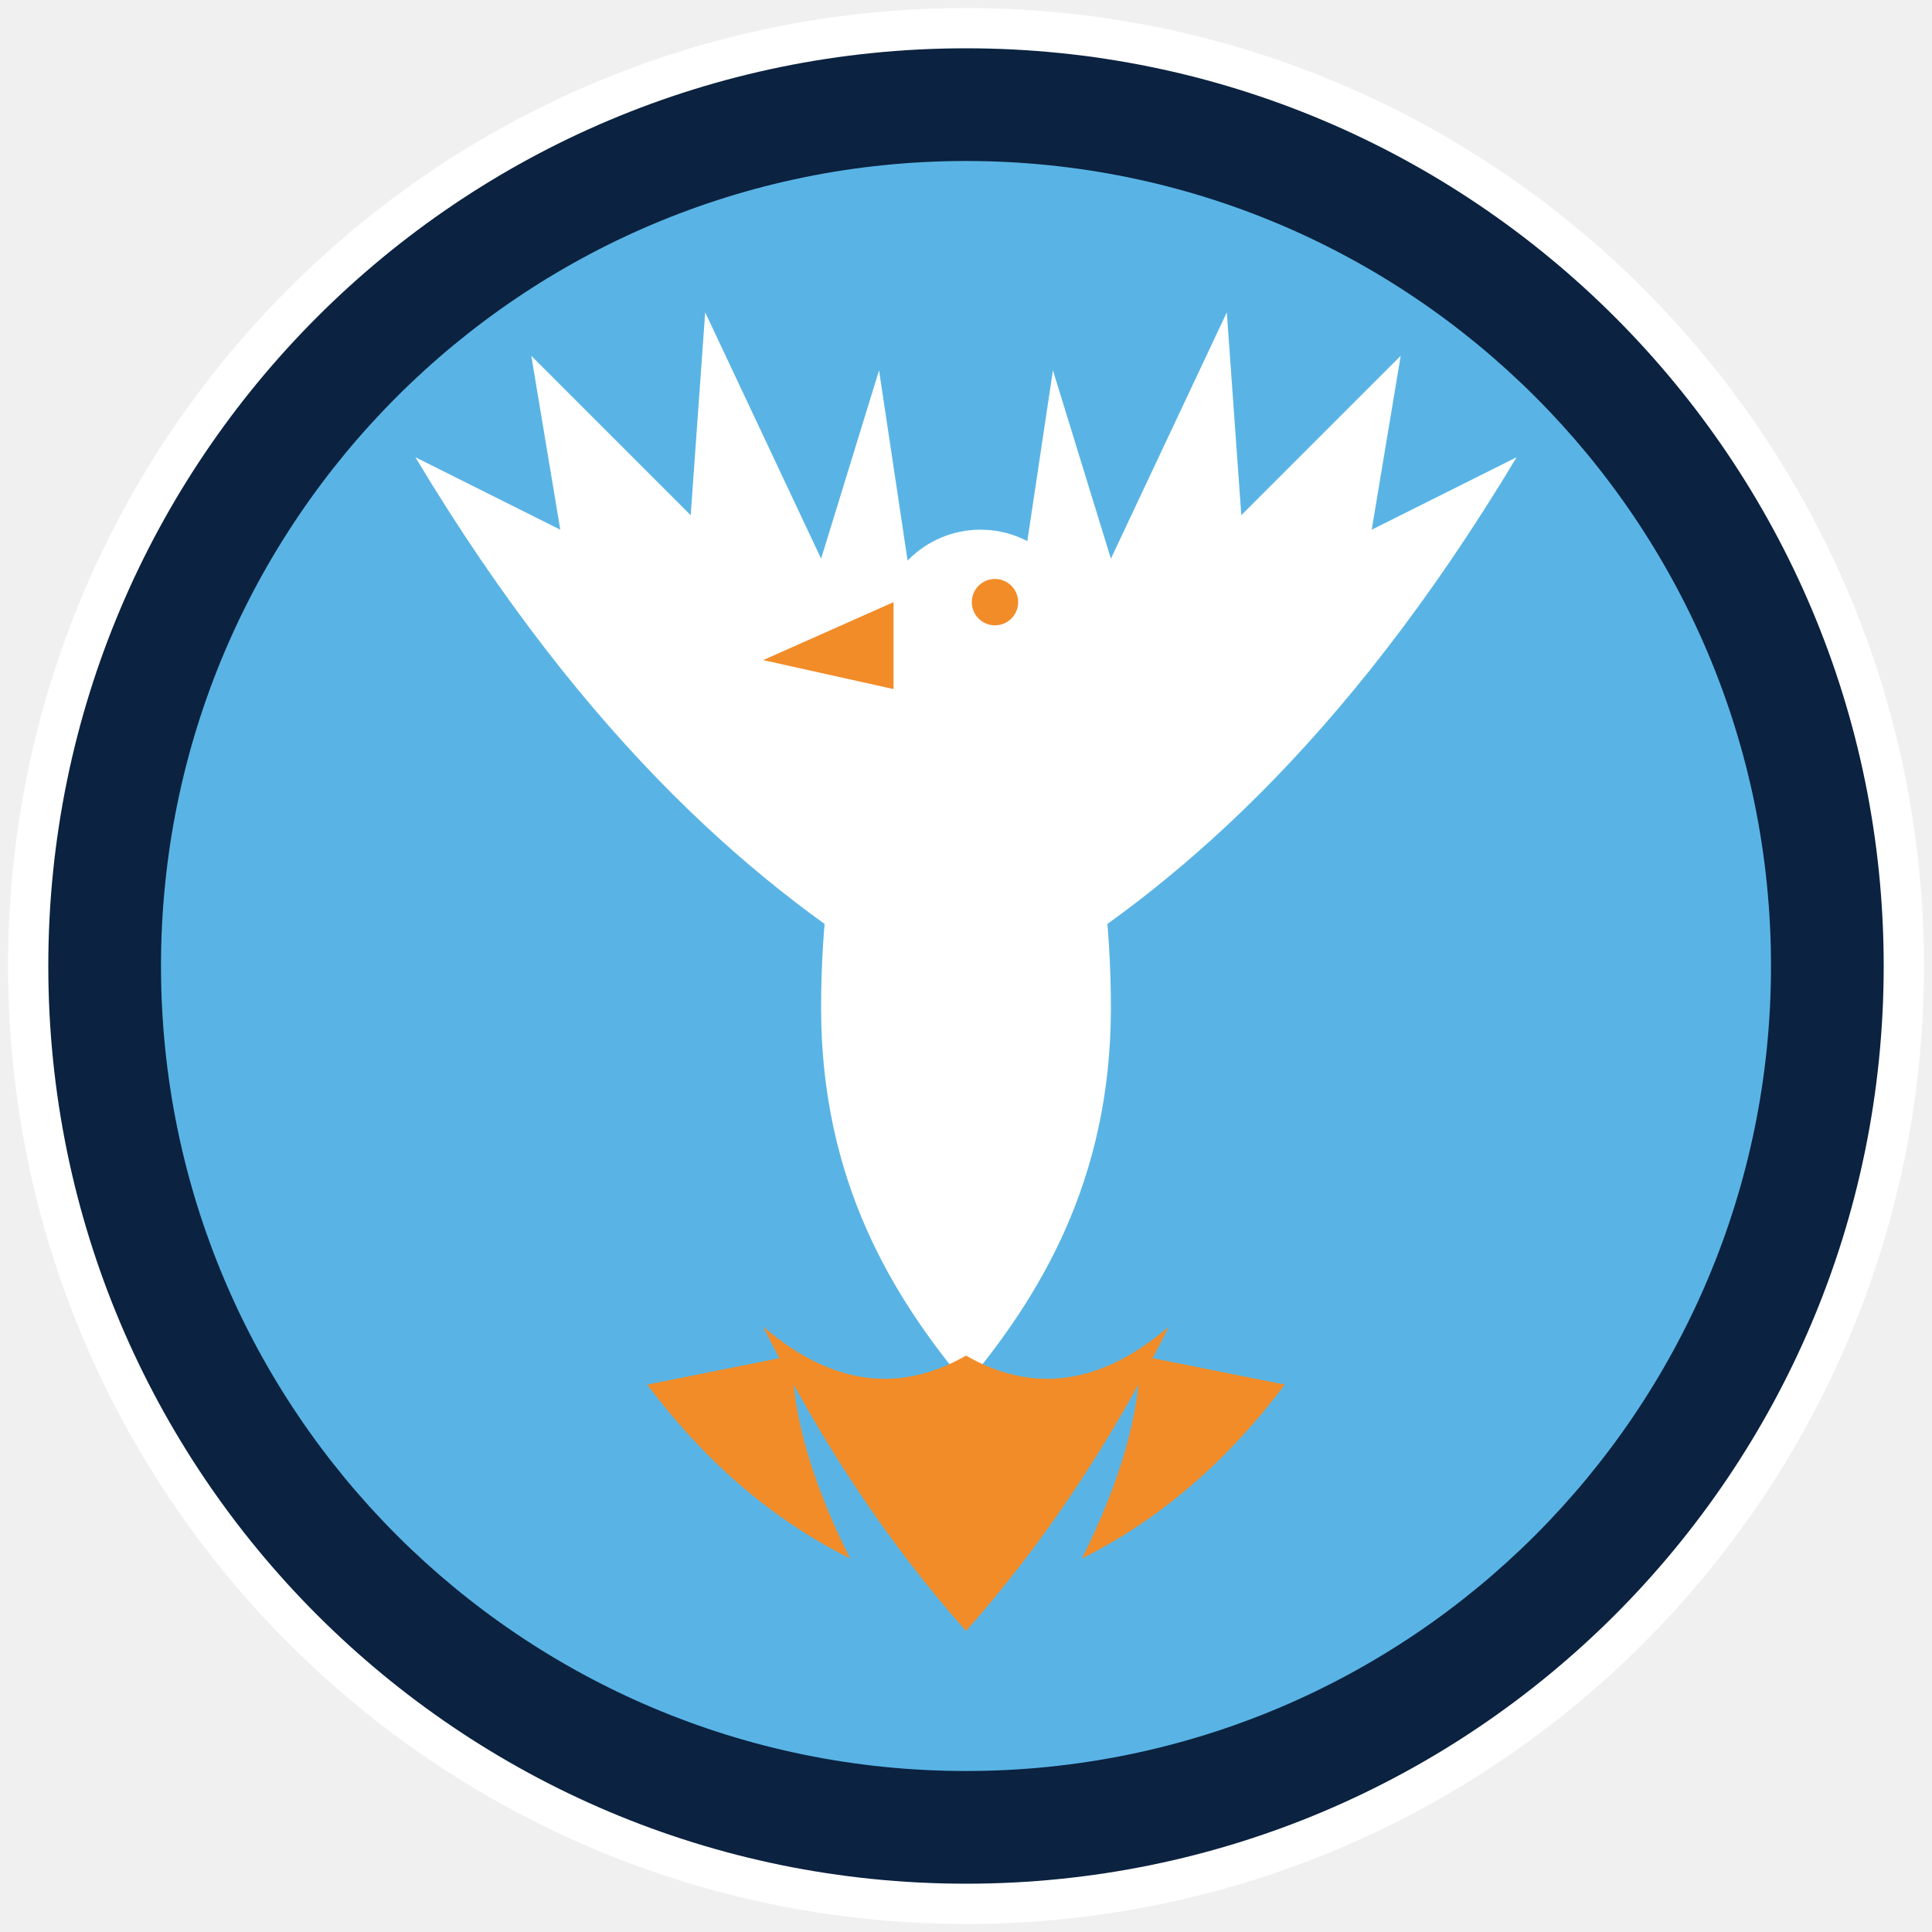
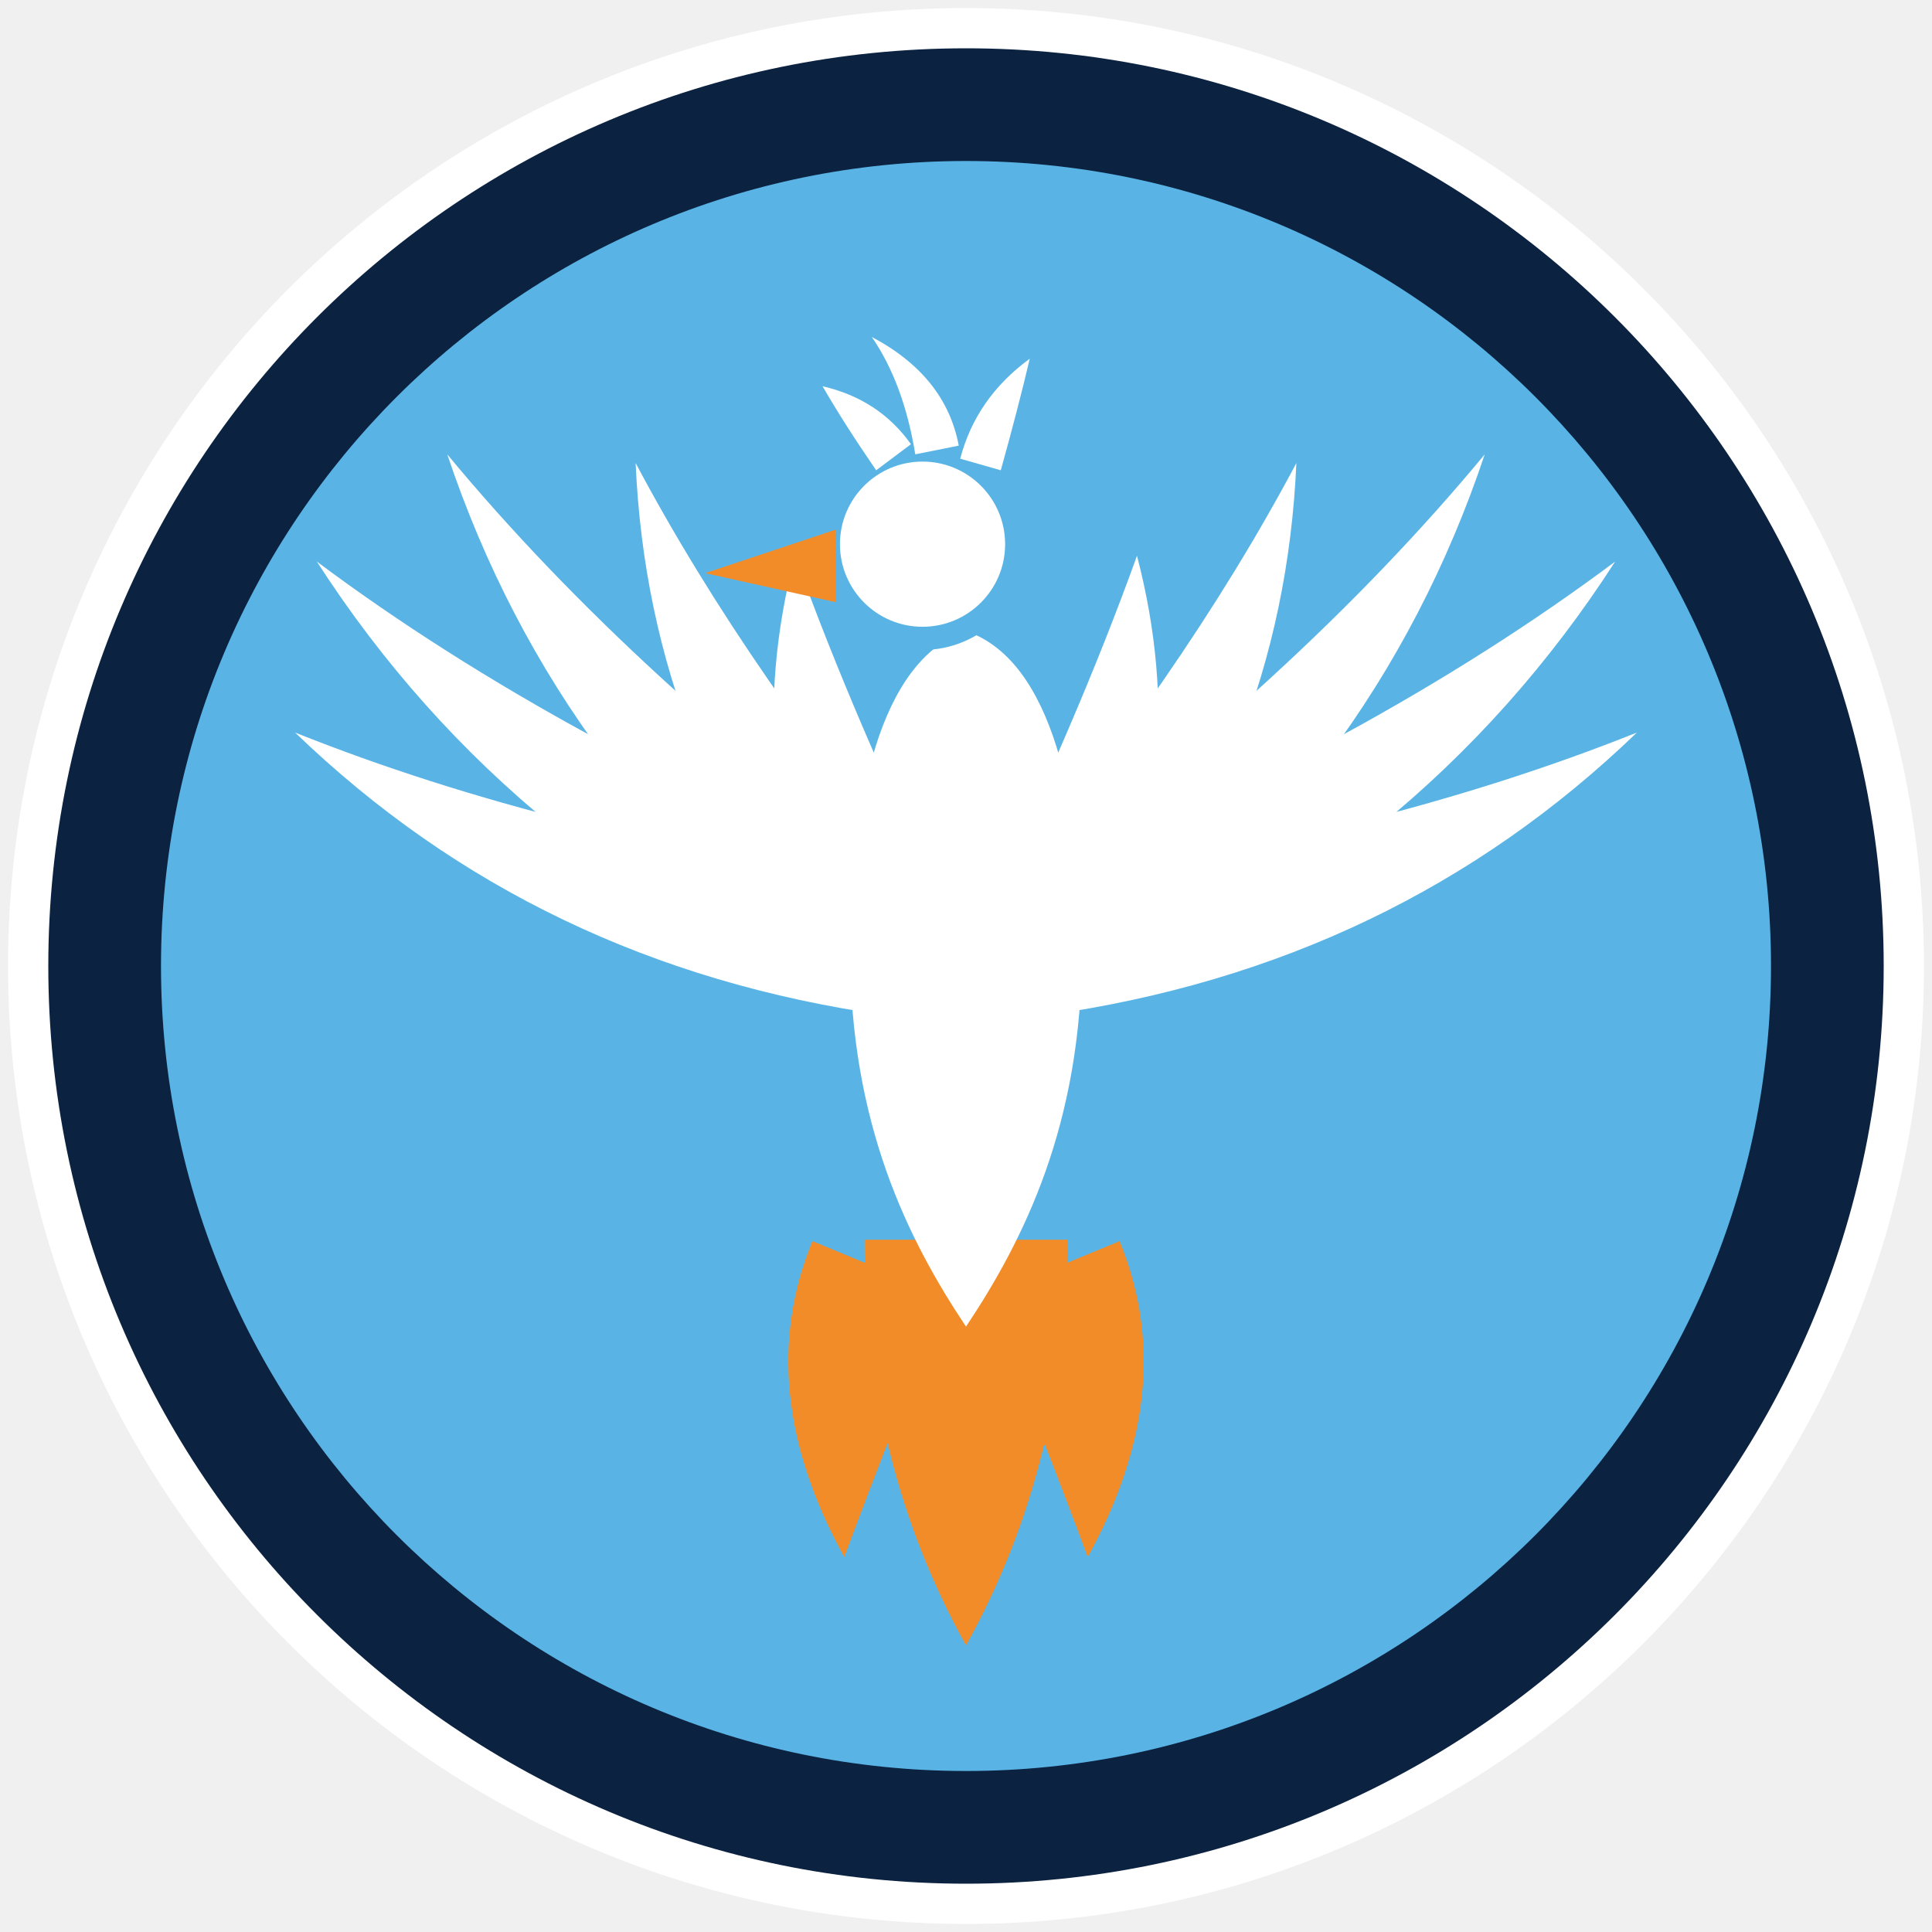
<svg xmlns="http://www.w3.org/2000/svg" viewBox="0 0 120 120" width="120" height="120">
  <defs>
    <clipPath id="c-coventry-city-s">
      <path d="M10 60A50 50 0 1 1 110 60A50 50 0 1 1 10 60Z" />
    </clipPath>
  </defs>
  <path d="M3 60A57 57 0 1 1 117 60A57 57 0 1 1 3 60Z" fill="#fff" stroke="#fff" stroke-width="5" stroke-linejoin="round" />
  <path d="M3 60A57 57 0 1 1 117 60A57 57 0 1 1 3 60Z" fill="#0b2240" />
  <path d="M10 60A50 50 0 1 1 110 60A50 50 0 1 1 10 60Z" fill="#59b4e5" />
  <g transform="translate(60 59) scale(0.9) translate(-50 -50)">
-     <path d="M46 52C36 46 24 36 12 16L22 21L20 9L31 20L32 6L40 23L44 10L47 30C49 38 50 44 50 50ZM54 52C64 46 76 36 88 16L78 21L80 9L69 20L68 6L60 23L56 10L53 30C51 38 50 44 50 50Z" fill="#fff" />
-     <path d="M50 30C57 30 60 42 60 54C60 66 55 74 50 80C45 74 40 66 40 54C40 42 43 30 50 30Z" fill="#fff" />
-     <circle cx="51" cy="28" r="7" fill="#fff" />
-     <path d="M45 26L36 30L45 32Z" fill="#f28c28" />
-     <circle cx="52" cy="26" r="1.6" fill="#f28c28" />
-     <path d="M36 76Q42 88 50 97Q58 88 64 76Q57 82 50 78Q43 82 36 76Z" fill="#f28c28" />
-     <path d="M28 80Q34 88 42 92Q38 84 38 78Z" fill="#f28c28" />
-     <path d="M72 80Q66 88 58 92Q62 84 62 78Z" fill="#f28c28" />
+     <path d="M43 70Q43 85.4 50 98Q57 85.4 57 70ZM39.4 70.1Q35.2 80.3 41.6 91.9Q44.5 84.1 48.6 73.9ZM51.4 73.9Q55.5 84.1 58.4 91.9Q64.8 80.3 60.6 70.1Z" fill="#f28c28" />
+     <path d="M45.6 45.5Q21.7 42.2 3.7 35Q20.4 51.1 44.4 54.5ZM55.6 54.5Q79.6 51.1 96.3 35Q78.3 42.2 54.4 45.5ZM46.7 45.8Q22.2 35.9 5.2 23.2Q18.8 44.3 43.3 54.2ZM56.7 54.2Q81.2 44.3 94.8 23.2Q77.8 35.9 53.3 45.8ZM47.6 46.4Q27.2 31.5 14.2 15.8Q21.9 38.8 42.4 53.6ZM57.6 53.6Q78.1 38.8 85.8 15.8Q72.8 31.5 52.4 46.4ZM48.4 47.1Q35 31.1 27.2 16.4Q28.1 36.9 41.6 52.9ZM58.4 52.9Q71.9 36.9 72.8 16.4Q65 31.1 51.6 47.1ZM49 48Q42.3 34.2 38.2 22.8Q34.2 38.1 41 52ZM59 52Q65.8 38.1 61.8 22.8Q57.7 34.2 51 48Z" fill="#fff" />
+     <path d="M50 28C56 30 58 40 58 50C58 62 54 70 50 76C46 70 42 62 42 50C42 40 44 30 50 28Z" fill="#fff" />
+     <circle cx="47" cy="22" r="6.5" fill="#fff" stroke="#59b4e5" stroke-width="1.6" />
+     <path d="M49.5 15.2Q48.6 10.4 43.5 7.7Q45.7 10.9 46.5 15.8ZM52.4 16.9Q53.6 12.6 54.4 9.2Q50.7 11.9 49.6 16.1ZM46.2 15.1Q44 12 40.1 11.1Q41.6 13.7 43.8 16.9Z" fill="#fff" />
+     <path d="M41 21L32 24L41 26Z" fill="#f28c28" />
  </g>
</svg>
